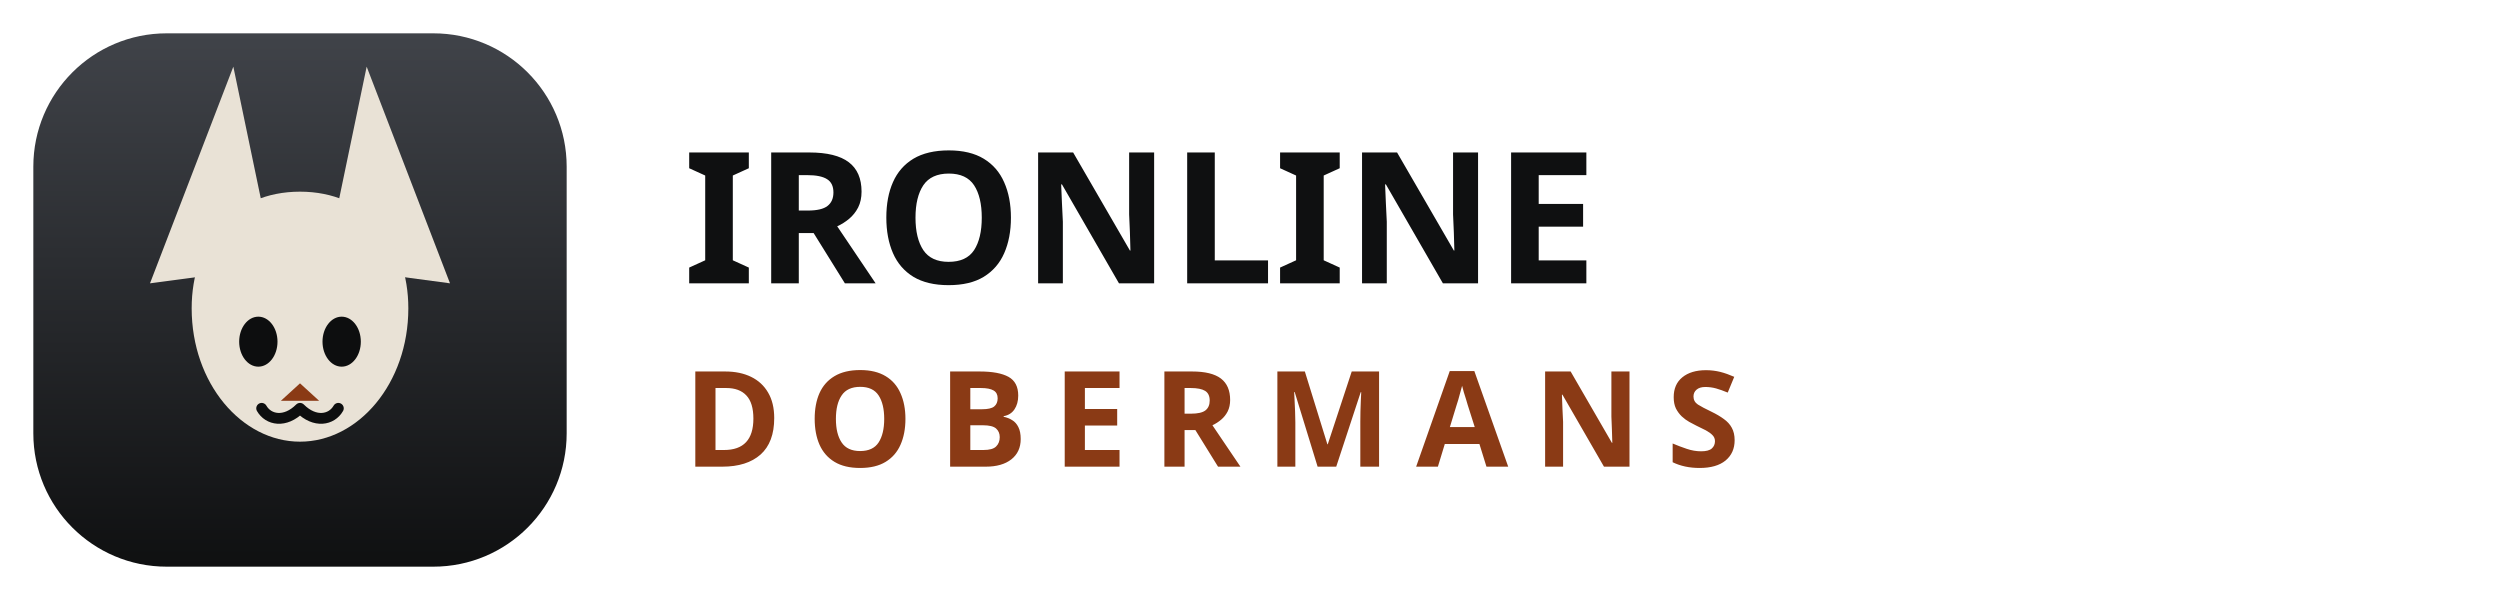
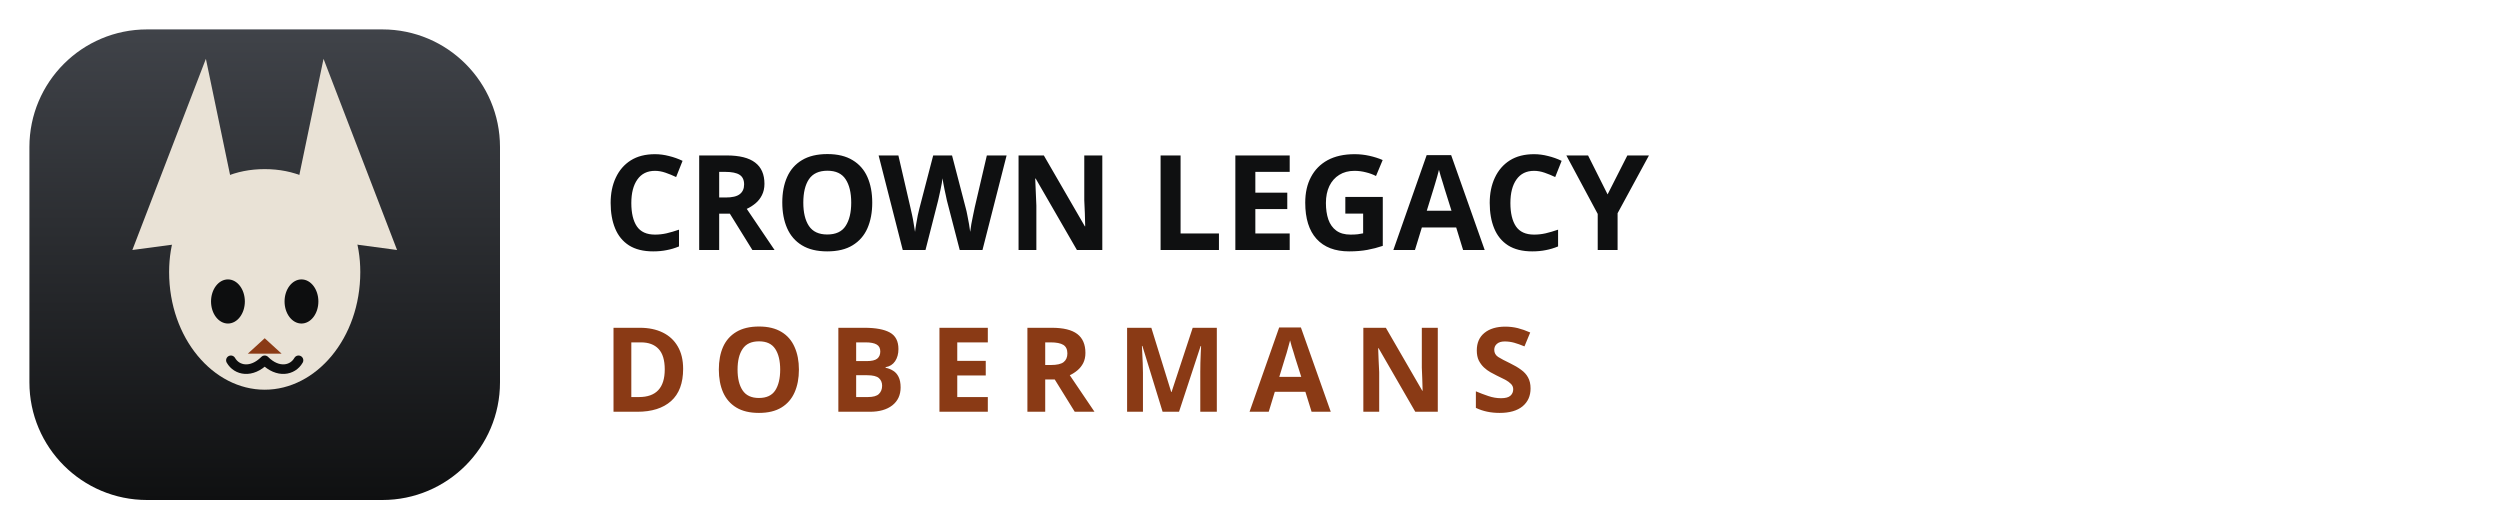
- <svg xmlns="http://www.w3.org/2000/svg" viewBox="0 0 300 72" width="300" height="72" role="img" aria-label="Ironline Dobermans logo">
+ <svg xmlns="http://www.w3.org/2000/svg" viewBox="0 0 340 72" width="340" height="72" role="img" aria-label="Crown Legacy Dobermans logo">
  <defs>
    <linearGradient id="badge" x1="0" y1="0" x2="0" y2="1">
      <stop offset="0" stop-color="#404349" />
      <stop offset="1" stop-color="#0f1011" />
    </linearGradient>
  </defs>
  <g transform="translate(4 4)">
    <rect width="64" height="64" rx="16" fill="url(#badge)" />
    <g fill="#e9e2d6">
      <polygon points="14,30 24,4 29,28" />
      <polygon points="50,30 40,4 35,28" />
      <path d="M32 19c-8 0-13 6-13 14 0 9 6 16 13 16s13-7 13-16c0-8-5-14-13-14z" />
    </g>
    <g fill="#0d0e0f">
      <ellipse cx="27" cy="37" rx="2.3" ry="3" />
      <ellipse cx="37" cy="37" rx="2.3" ry="3" />
    </g>
    <path d="M32 42l-2.3 2.1h4.6z" fill="#8a3a15" />
    <path d="M32 45c-1.8 1.8-3.8 1.4-4.6 0M32 45c1.8 1.8 3.8 1.4 4.6 0" fill="none" stroke="#0d0e0f" stroke-width="1.3" stroke-linecap="round" />
  </g>
  <g font-family="Oswald, sans-serif">
-     <text x="82" y="34" font-size="22" font-weight="700" fill="#0f1011">IRONLINE</text>
+     <text x="82" y="34" font-size="18" font-weight="700" fill="#0f1011">CROWN LEGACY</text>
    <text x="82" y="56" font-size="16" font-weight="600" fill="#8a3a15" letter-spacing="3">DOBERMANS</text>
  </g>
</svg>
